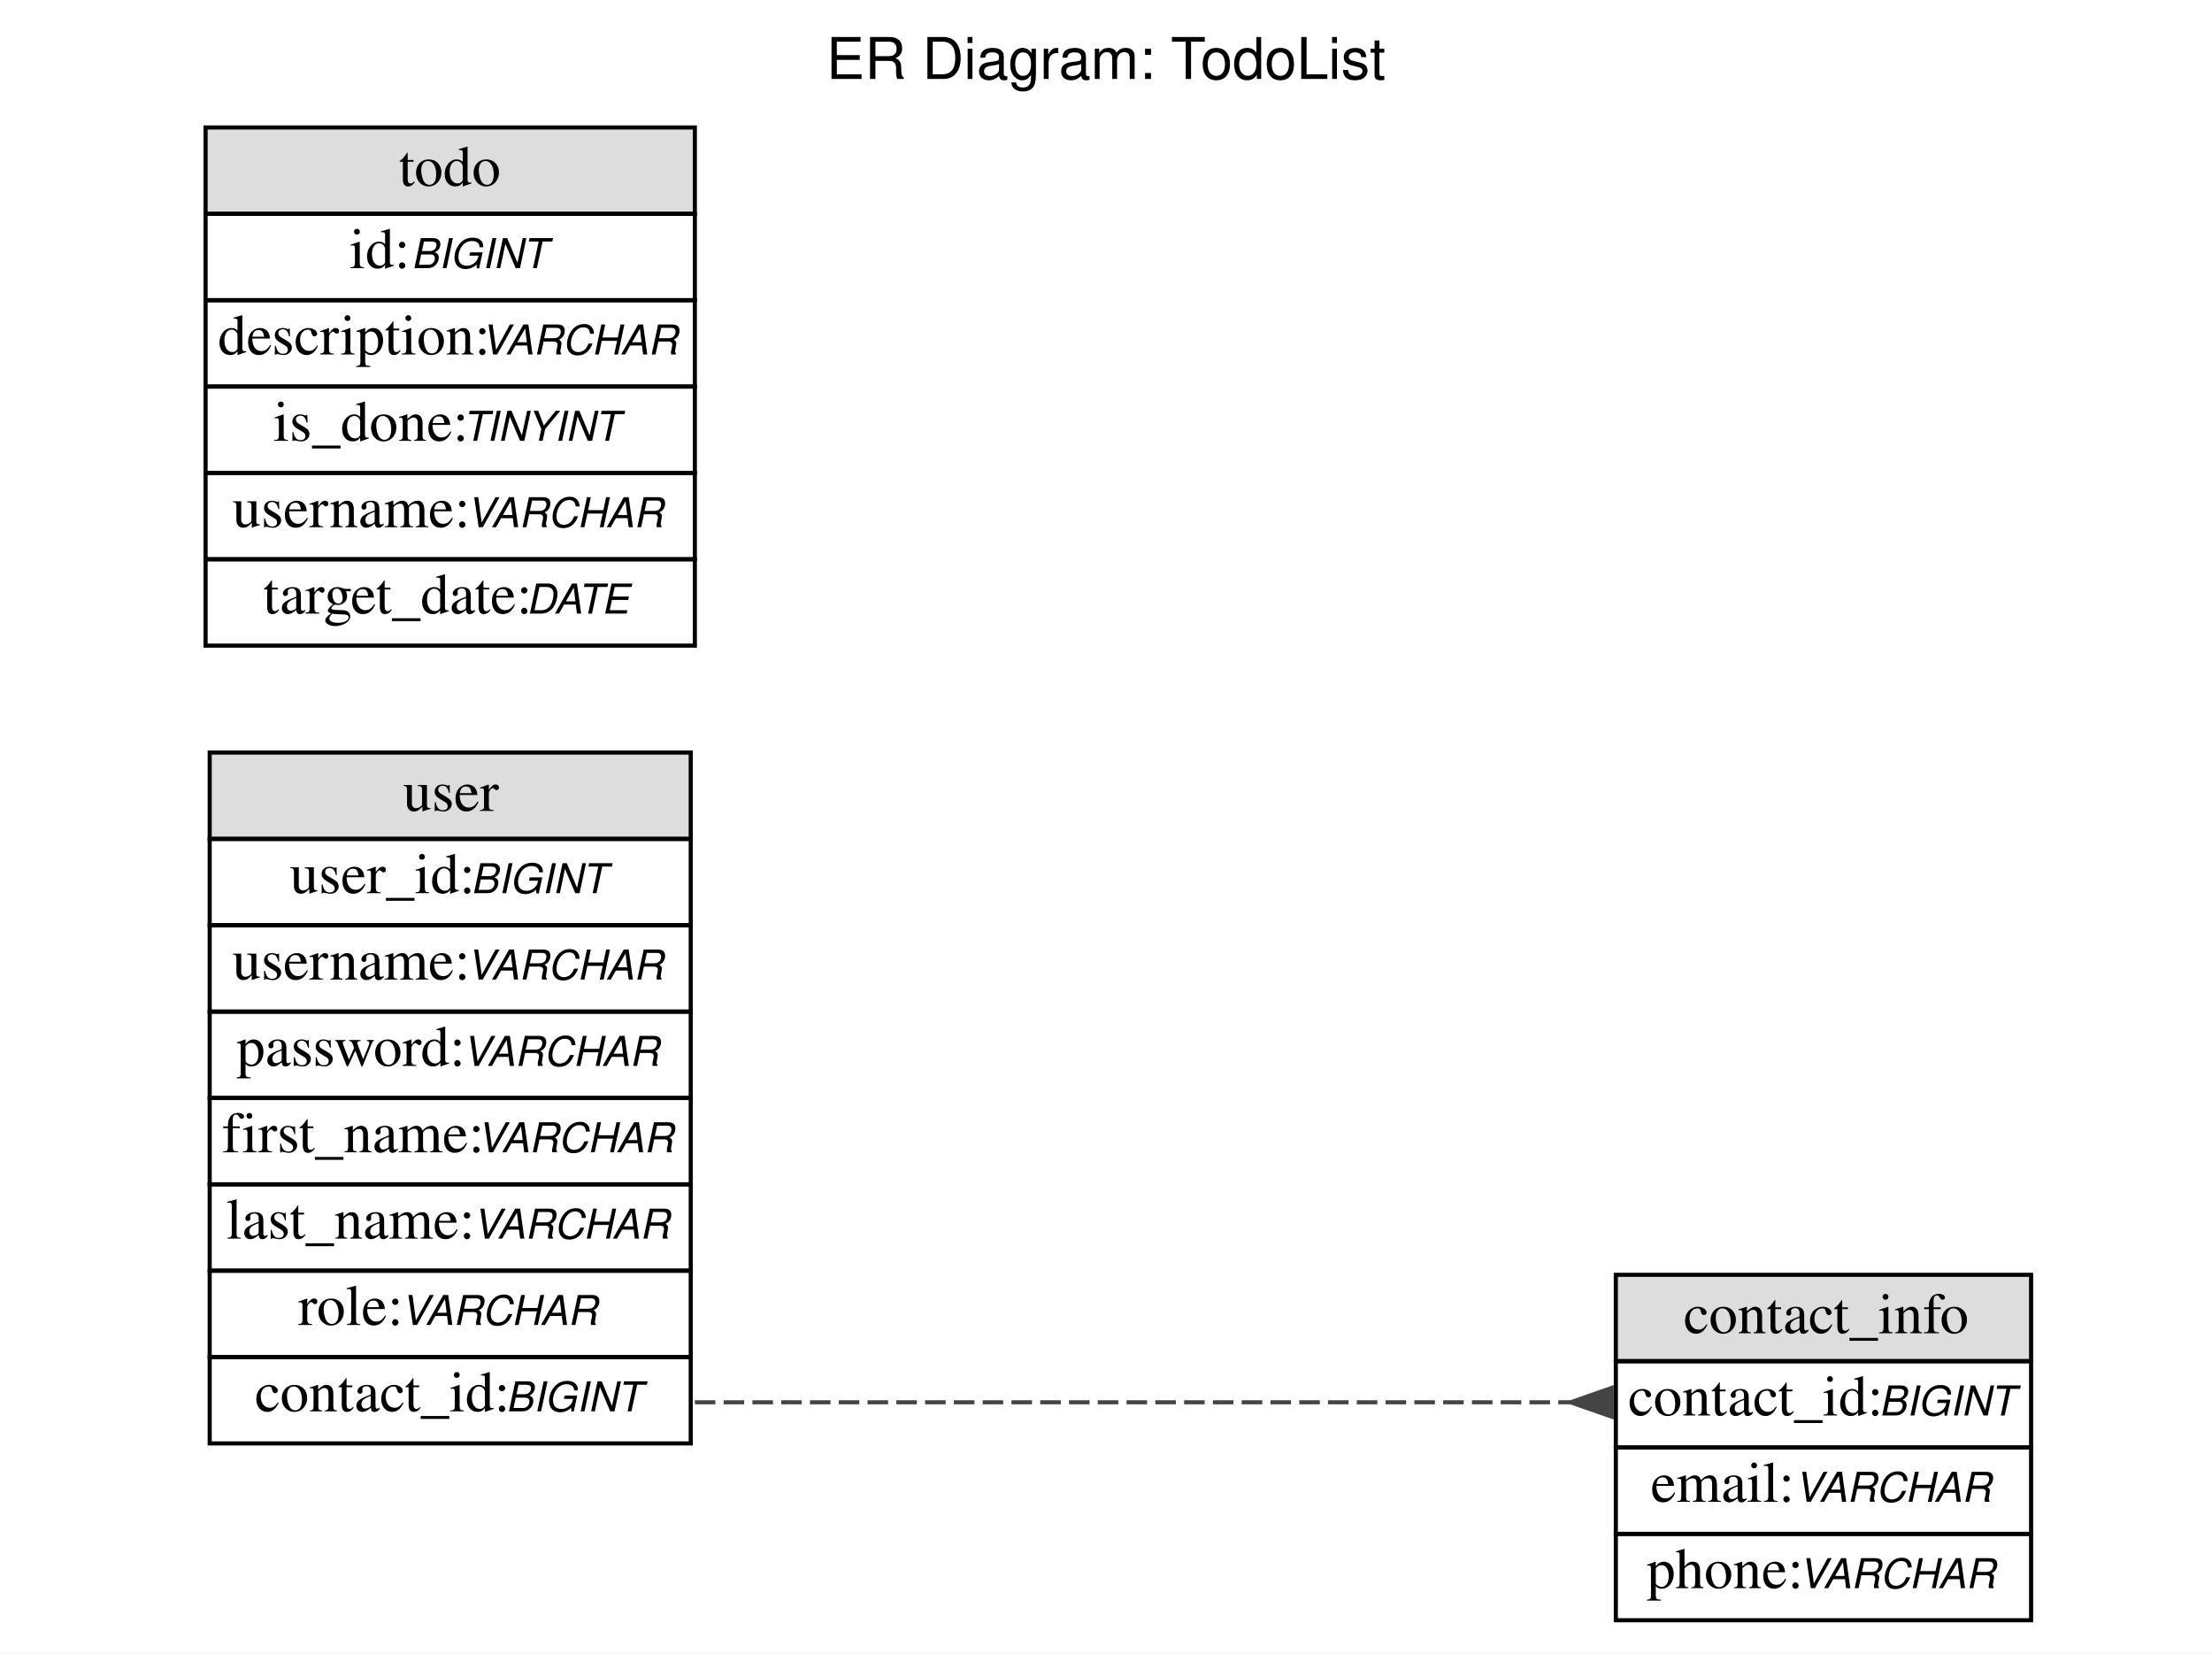
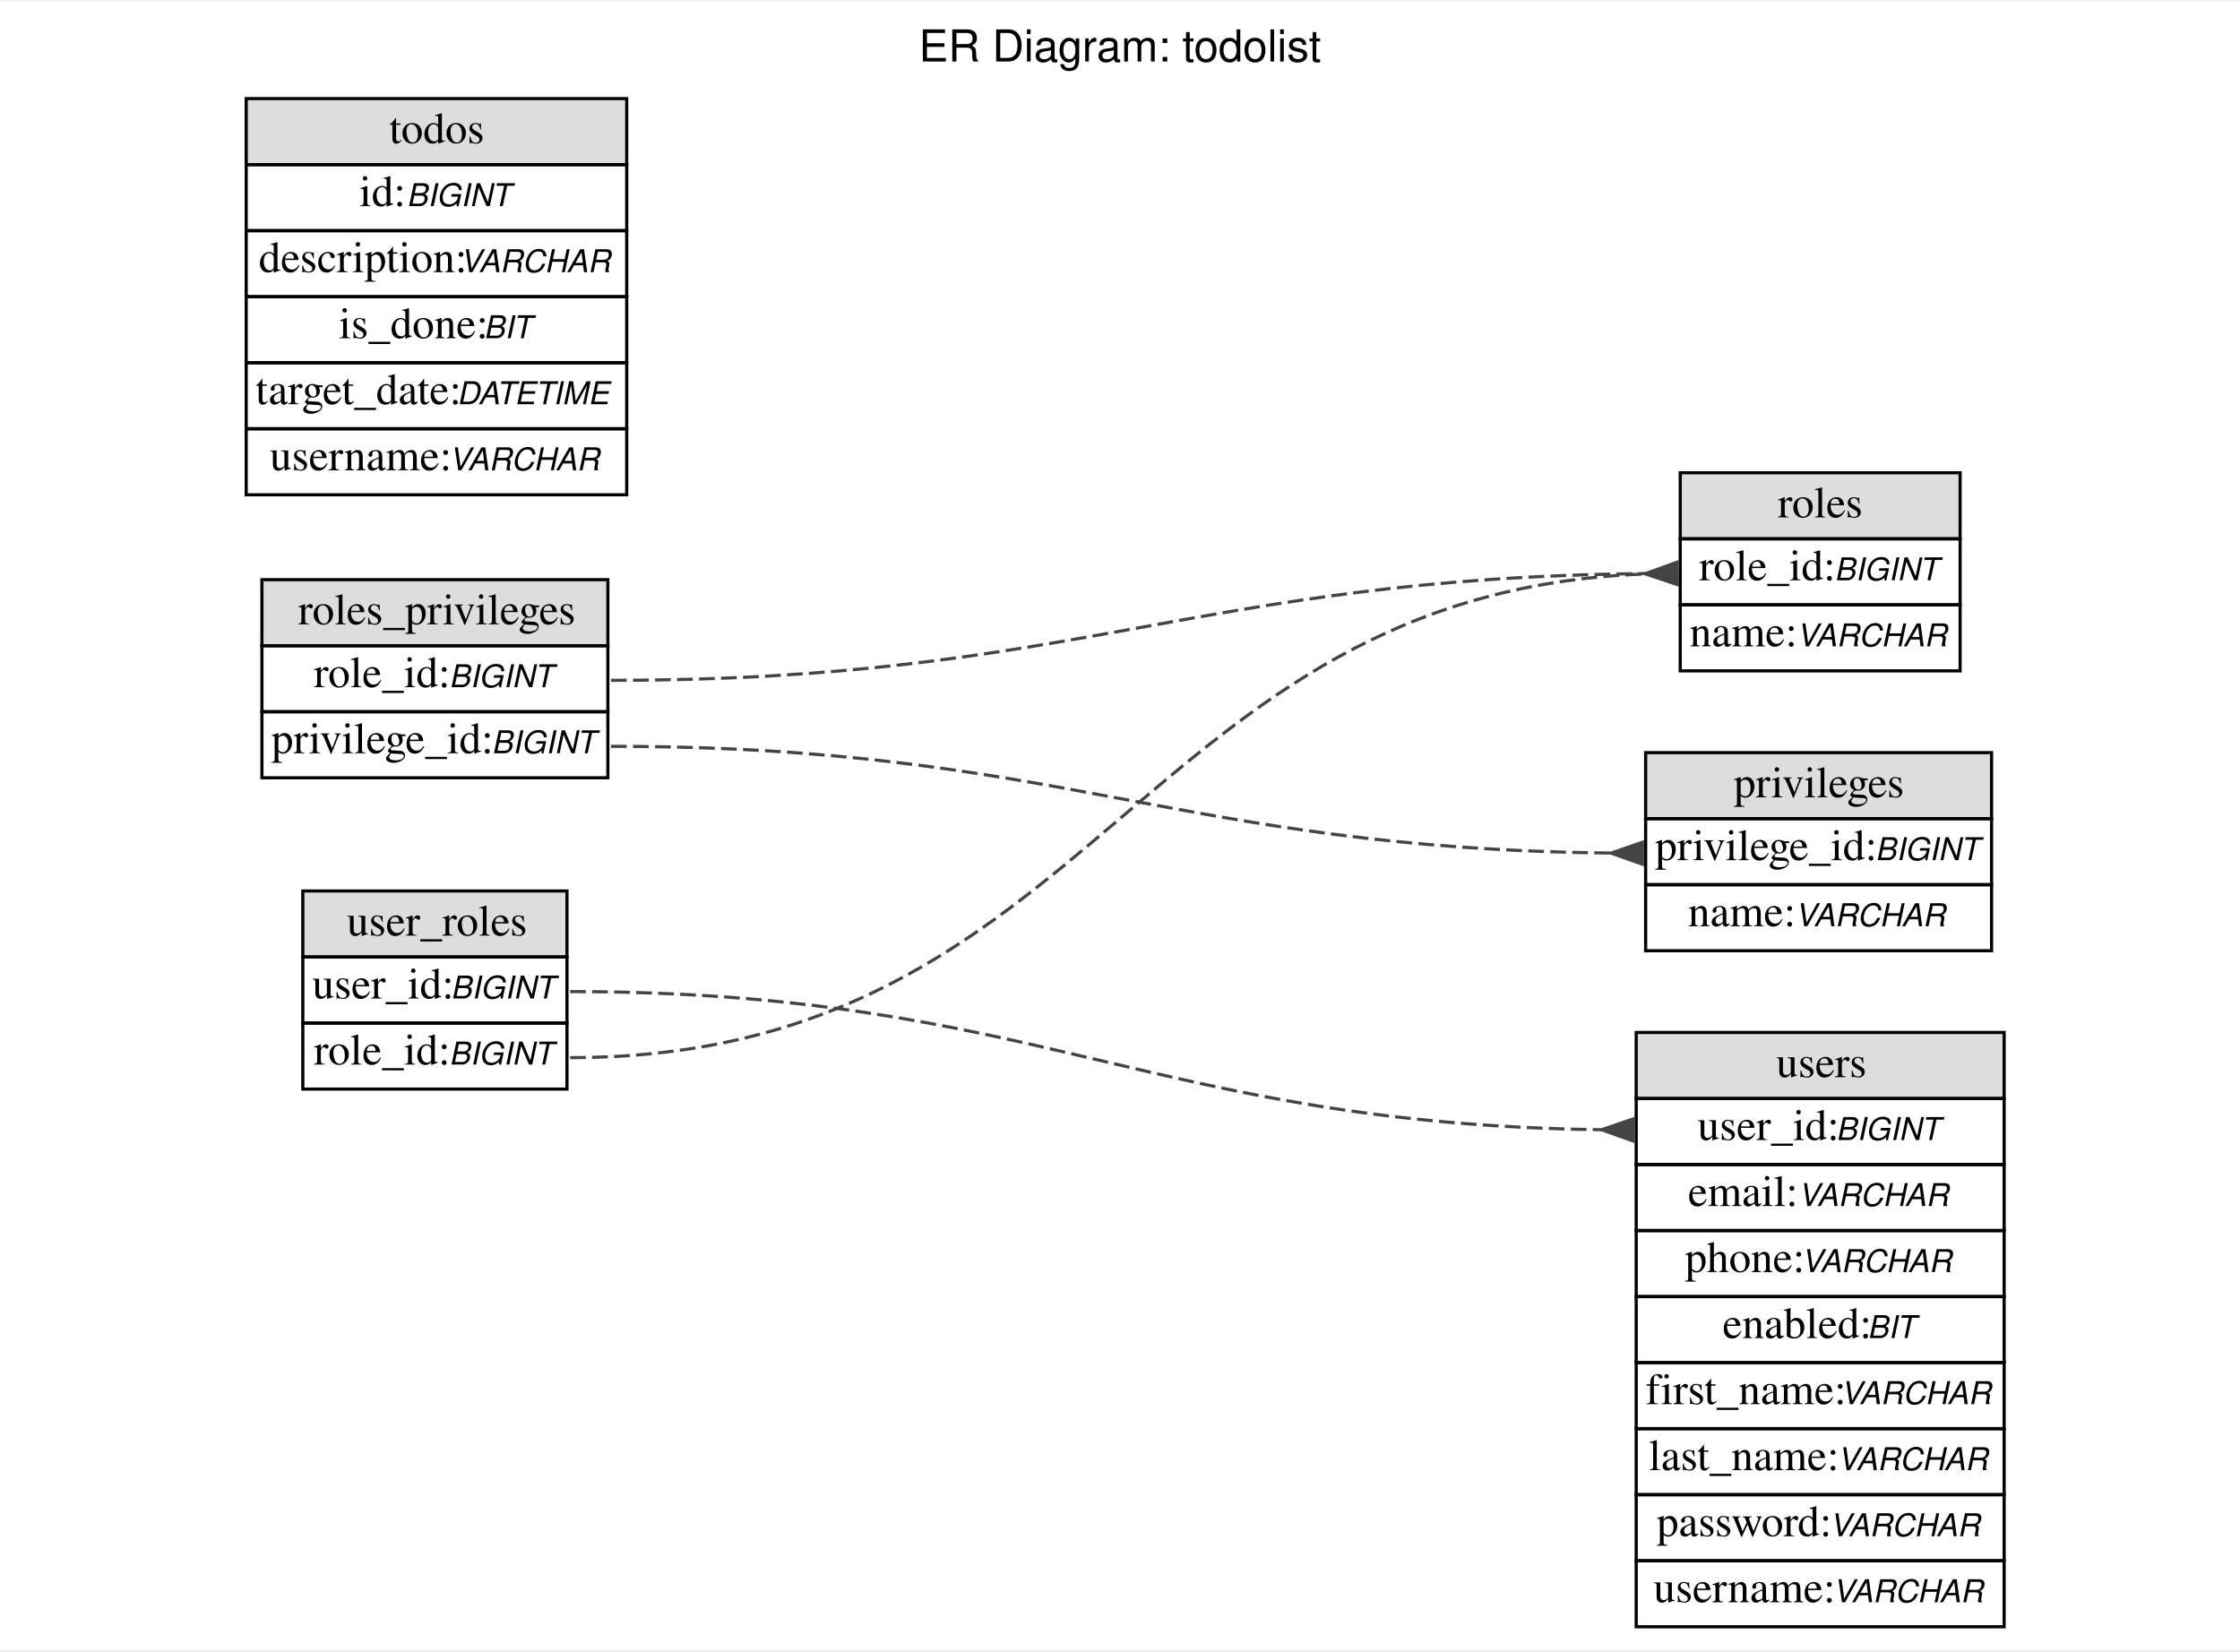
- <svg xmlns="http://www.w3.org/2000/svg" width="538pt" height="402pt" viewBox="0.00 0.00 538.00 402.00">
-   <g id="graph0" class="graph" transform="scale(1 1) rotate(0) translate(4 398)">
-     <polygon fill="white" stroke="transparent" points="-4,4 -4,-398 534,-398 534,4 -4,4" />
-     <text text-anchor="middle" x="265" y="-378.8" font-family="Helvetica,sans-Serif" font-size="14.00">ER Diagram: TodoList</text>
+ <svg xmlns="http://www.w3.org/2000/svg" width="712pt" height="525pt" viewBox="0.00 0.00 712.29 524.50">
+   <g id="graph0" class="graph" transform="scale(1 1) rotate(0) translate(4 520.5)">
+     <polygon fill="white" stroke="transparent" points="-4,4 -4,-520.5 708.29,-520.5 708.29,4 -4,4" />
+     <text text-anchor="middle" x="352.14" y="-501.3" font-family="Helvetica,sans-Serif" font-size="14.00">ER Diagram: todolist</text>
    <g id="node1" class="node">
-       <polygon fill="#dddddd" stroke="transparent" points="389,-67 389,-88 490,-88 490,-67 389,-67" />
-       <polygon fill="none" stroke="black" points="389,-67 389,-88 490,-88 490,-67 389,-67" />
-       <text text-anchor="start" x="405.5" y="-73.8" font-family="Times,serif" font-size="14.00">contact_info</text>
-       <polygon fill="none" stroke="black" points="389,-46 389,-67 490,-67 490,-46 389,-46" />
-       <text text-anchor="start" x="392" y="-53.8" font-family="Times,serif" font-size="14.00">contact_id:</text>
-       <text text-anchor="start" x="453" y="-53.8" font-family="Helvetica,sans-Serif" font-style="oblique" font-size="10.00">BIGINT</text>
-       <polygon fill="none" stroke="black" points="389,-25 389,-46 490,-46 490,-25 389,-25" />
-       <text text-anchor="start" x="397.5" y="-32.8" font-family="Times,serif" font-size="14.00">email:</text>
-       <text text-anchor="start" x="432.5" y="-32.8" font-family="Helvetica,sans-Serif" font-style="oblique" font-size="10.00">VARCHAR</text>
-       <polygon fill="none" stroke="black" points="389,-4 389,-25 490,-25 490,-4 389,-4" />
-       <text text-anchor="start" x="396.5" y="-11.8" font-family="Times,serif" font-size="14.00">phone:</text>
-       <text text-anchor="start" x="433.5" y="-11.8" font-family="Helvetica,sans-Serif" font-style="oblique" font-size="10.00">VARCHAR</text>
+       <polygon fill="#dddddd" stroke="transparent" points="519.29,-260.5 519.29,-281.5 629.29,-281.5 629.29,-260.5 519.29,-260.5" />
+       <polygon fill="none" stroke="black" points="519.29,-260.5 519.29,-281.5 629.29,-281.5 629.29,-260.5 519.29,-260.5" />
+       <text text-anchor="start" x="547.29" y="-267.3" font-family="Times,serif" font-size="14.00">privileges</text>
+       <polygon fill="none" stroke="black" points="519.29,-239.5 519.29,-260.5 629.29,-260.5 629.29,-239.5 519.29,-239.5" />
+       <text text-anchor="start" x="522.29" y="-247.3" font-family="Times,serif" font-size="14.00">privilege_id:</text>
+       <text text-anchor="start" x="592.29" y="-247.3" font-family="Helvetica,sans-Serif" font-style="oblique" font-size="10.00">BIGINT</text>
+       <polygon fill="none" stroke="black" points="519.29,-218.5 519.29,-239.5 629.29,-239.5 629.29,-218.5 519.29,-218.5" />
+       <text text-anchor="start" x="532.79" y="-226.3" font-family="Times,serif" font-size="14.00">name:</text>
+       <text text-anchor="start" x="566.79" y="-226.3" font-family="Helvetica,sans-Serif" font-style="oblique" font-size="10.00">VARCHAR</text>
    </g>
    <g id="node2" class="node">
-       <polygon fill="#dddddd" stroke="transparent" points="46,-346 46,-367 165,-367 165,-346 46,-346" />
-       <polygon fill="none" stroke="black" points="46,-346 46,-367 165,-367 165,-346 46,-346" />
-       <text text-anchor="start" x="93" y="-352.8" font-family="Times,serif" font-size="14.00">todo</text>
-       <polygon fill="none" stroke="black" points="46,-325 46,-346 165,-346 165,-325 46,-325" />
-       <text text-anchor="start" x="81" y="-332.8" font-family="Times,serif" font-size="14.00">id:</text>
-       <text text-anchor="start" x="96" y="-332.8" font-family="Helvetica,sans-Serif" font-style="oblique" font-size="10.00">BIGINT</text>
-       <polygon fill="none" stroke="black" points="46,-304 46,-325 165,-325 165,-304 46,-304" />
-       <text text-anchor="start" x="49" y="-311.8" font-family="Times,serif" font-size="14.00">description:</text>
-       <text text-anchor="start" x="113" y="-311.8" font-family="Helvetica,sans-Serif" font-style="oblique" font-size="10.00">VARCHAR</text>
-       <polygon fill="none" stroke="black" points="46,-283 46,-304 165,-304 165,-283 46,-283" />
-       <text text-anchor="start" x="62.5" y="-290.8" font-family="Times,serif" font-size="14.00">is_done:</text>
-       <text text-anchor="start" x="108.5" y="-290.8" font-family="Helvetica,sans-Serif" font-style="oblique" font-size="10.00">TINYINT</text>
-       <polygon fill="none" stroke="black" points="46,-262 46,-283 165,-283 165,-262 46,-262" />
-       <text text-anchor="start" x="52.5" y="-269.8" font-family="Times,serif" font-size="14.00">username:</text>
-       <text text-anchor="start" x="109.5" y="-269.8" font-family="Helvetica,sans-Serif" font-style="oblique" font-size="10.00">VARCHAR</text>
-       <polygon fill="none" stroke="black" points="46,-241 46,-262 165,-262 165,-241 46,-241" />
-       <text text-anchor="start" x="60" y="-248.8" font-family="Times,serif" font-size="14.00">target_date:</text>
-       <text text-anchor="start" x="124" y="-248.8" font-family="Helvetica,sans-Serif" font-style="oblique" font-size="10.00">DATE</text>
+       <polygon fill="#dddddd" stroke="transparent" points="530.29,-349.5 530.29,-370.5 619.29,-370.5 619.29,-349.5 530.29,-349.5" />
+       <polygon fill="none" stroke="black" points="530.29,-349.5 530.29,-370.5 619.29,-370.5 619.29,-349.5 530.29,-349.5" />
+       <text text-anchor="start" x="561.29" y="-356.3" font-family="Times,serif" font-size="14.00">roles</text>
+       <polygon fill="none" stroke="black" points="530.29,-328.5 530.29,-349.5 619.29,-349.5 619.29,-328.5 530.29,-328.5" />
+       <text text-anchor="start" x="536.29" y="-336.3" font-family="Times,serif" font-size="14.00">role_id:</text>
+       <text text-anchor="start" x="579.29" y="-336.3" font-family="Helvetica,sans-Serif" font-style="oblique" font-size="10.00">BIGINT</text>
+       <polygon fill="none" stroke="black" points="530.29,-307.5 530.29,-328.5 619.29,-328.5 619.29,-307.5 530.29,-307.5" />
+       <text text-anchor="start" x="533.29" y="-315.3" font-family="Times,serif" font-size="14.00">name:</text>
+       <text text-anchor="start" x="567.29" y="-315.3" font-family="Helvetica,sans-Serif" font-style="oblique" font-size="10.00">VARCHAR</text>
    </g>
    <g id="node3" class="node">
-       <polygon fill="#dddddd" stroke="transparent" points="47,-194 47,-215 164,-215 164,-194 47,-194" />
-       <polygon fill="none" stroke="black" points="47,-194 47,-215 164,-215 164,-194 47,-194" />
-       <text text-anchor="start" x="94" y="-200.8" font-family="Times,serif" font-size="14.00">user</text>
-       <polygon fill="none" stroke="black" points="47,-173 47,-194 164,-194 164,-173 47,-173" />
-       <text text-anchor="start" x="66.5" y="-180.8" font-family="Times,serif" font-size="14.00">user_id:</text>
-       <text text-anchor="start" x="110.5" y="-180.8" font-family="Helvetica,sans-Serif" font-style="oblique" font-size="10.00">BIGINT</text>
-       <polygon fill="none" stroke="black" points="47,-152 47,-173 164,-173 164,-152 47,-152" />
-       <text text-anchor="start" x="52.5" y="-159.8" font-family="Times,serif" font-size="14.00">username:</text>
-       <text text-anchor="start" x="109.5" y="-159.8" font-family="Helvetica,sans-Serif" font-style="oblique" font-size="10.00">VARCHAR</text>
-       <polygon fill="none" stroke="black" points="47,-131 47,-152 164,-152 164,-131 47,-131" />
-       <text text-anchor="start" x="53.5" y="-138.8" font-family="Times,serif" font-size="14.00">password:</text>
-       <text text-anchor="start" x="108.5" y="-138.8" font-family="Helvetica,sans-Serif" font-style="oblique" font-size="10.00">VARCHAR</text>
-       <polygon fill="none" stroke="black" points="47,-110 47,-131 164,-131 164,-110 47,-110" />
-       <text text-anchor="start" x="50" y="-117.8" font-family="Times,serif" font-size="14.00">first_name:</text>
-       <text text-anchor="start" x="112" y="-117.8" font-family="Helvetica,sans-Serif" font-style="oblique" font-size="10.00">VARCHAR</text>
-       <polygon fill="none" stroke="black" points="47,-89 47,-110 164,-110 164,-89 47,-89" />
-       <text text-anchor="start" x="51" y="-96.8" font-family="Times,serif" font-size="14.00">last_name:</text>
-       <text text-anchor="start" x="111" y="-96.8" font-family="Helvetica,sans-Serif" font-style="oblique" font-size="10.00">VARCHAR</text>
-       <polygon fill="none" stroke="black" points="47,-68 47,-89 164,-89 164,-68 47,-68" />
-       <text text-anchor="start" x="68.5" y="-75.8" font-family="Times,serif" font-size="14.00">role:</text>
-       <text text-anchor="start" x="93.5" y="-75.8" font-family="Helvetica,sans-Serif" font-style="oblique" font-size="10.00">VARCHAR</text>
-       <polygon fill="none" stroke="black" points="47,-47 47,-68 164,-68 164,-47 47,-47" />
-       <text text-anchor="start" x="58" y="-54.8" font-family="Times,serif" font-size="14.00">contact_id:</text>
-       <text text-anchor="start" x="119" y="-54.8" font-family="Helvetica,sans-Serif" font-style="oblique" font-size="10.00">BIGINT</text>
+       <polygon fill="#dddddd" stroke="transparent" points="79.29,-315.5 79.29,-336.5 189.29,-336.5 189.29,-315.5 79.29,-315.5" />
+       <polygon fill="none" stroke="black" points="79.29,-315.5 79.29,-336.5 189.29,-336.5 189.29,-315.5 79.29,-315.5" />
+       <text text-anchor="start" x="90.79" y="-322.3" font-family="Times,serif" font-size="14.00">roles_privileges</text>
+       <polygon fill="none" stroke="black" points="79.29,-294.5 79.29,-315.5 189.29,-315.5 189.29,-294.5 79.29,-294.5" />
+       <text text-anchor="start" x="95.79" y="-302.3" font-family="Times,serif" font-size="14.00">role_id:</text>
+       <text text-anchor="start" x="138.79" y="-302.3" font-family="Helvetica,sans-Serif" font-style="oblique" font-size="10.00">BIGINT</text>
+       <polygon fill="none" stroke="black" points="79.29,-273.5 79.29,-294.5 189.29,-294.5 189.29,-273.5 79.29,-273.5" />
+       <text text-anchor="start" x="82.29" y="-281.3" font-family="Times,serif" font-size="14.00">privilege_id:</text>
+       <text text-anchor="start" x="152.29" y="-281.3" font-family="Helvetica,sans-Serif" font-style="oblique" font-size="10.00">BIGINT</text>
    </g>
    <g id="edge1" class="edge">
-       <path fill="none" stroke="#444444" stroke-dasharray="5,2" d="M165,-57C260.63,-57 287.05,-57 377.82,-57" />
-       <polygon fill="#444444" stroke="#444444" points="388,-60.5 378,-57 388,-53.5 388,-60.5" />
+       <path fill="none" stroke="#444444" stroke-dasharray="5,2" d="M190.29,-283.5C333.41,-283.5 370.03,-251.08 508.16,-249.56" />
+       <polygon fill="#444444" stroke="#444444" points="518.3,-253 508.29,-249.55 518.27,-246 518.3,-253" />
+     </g>
+     <g id="edge2" class="edge">
+       <path fill="none" stroke="#444444" stroke-dasharray="5,2" d="M190.29,-304.5C338.31,-304.5 376.18,-336.99 519.25,-338.45" />
+       <polygon fill="#444444" stroke="#444444" points="529.27,-342 519.29,-338.45 529.3,-335 529.27,-342" />
+     </g>
+     <g id="node4" class="node">
+       <polygon fill="#dddddd" stroke="transparent" points="74.29,-468.5 74.29,-489.5 195.29,-489.5 195.29,-468.5 74.29,-468.5" />
+       <polygon fill="none" stroke="black" points="74.29,-468.5 74.29,-489.5 195.29,-489.5 195.29,-468.5 74.29,-468.5" />
+       <text text-anchor="start" x="119.79" y="-475.3" font-family="Times,serif" font-size="14.00">todos</text>
+       <polygon fill="none" stroke="black" points="74.29,-447.5 74.29,-468.5 195.29,-468.5 195.29,-447.5 74.29,-447.5" />
+       <text text-anchor="start" x="110.29" y="-455.3" font-family="Times,serif" font-size="14.00">id:</text>
+       <text text-anchor="start" x="125.29" y="-455.3" font-family="Helvetica,sans-Serif" font-style="oblique" font-size="10.00">BIGINT</text>
+       <polygon fill="none" stroke="black" points="74.29,-426.5 74.29,-447.5 195.29,-447.5 195.29,-426.5 74.29,-426.5" />
+       <text text-anchor="start" x="78.29" y="-434.3" font-family="Times,serif" font-size="14.00">description:</text>
+       <text text-anchor="start" x="142.29" y="-434.3" font-family="Helvetica,sans-Serif" font-style="oblique" font-size="10.00">VARCHAR</text>
+       <polygon fill="none" stroke="black" points="74.29,-405.5 74.29,-426.5 195.29,-426.5 195.29,-405.5 74.29,-405.5" />
+       <text text-anchor="start" x="103.79" y="-413.3" font-family="Times,serif" font-size="14.00">is_done:</text>
+       <text text-anchor="start" x="149.79" y="-413.3" font-family="Helvetica,sans-Serif" font-style="oblique" font-size="10.00">BIT</text>
+       <polygon fill="none" stroke="black" points="74.29,-384.5 74.29,-405.5 195.29,-405.5 195.29,-384.5 74.29,-384.5" />
+       <text text-anchor="start" x="77.29" y="-392.3" font-family="Times,serif" font-size="14.00">target_date:</text>
+       <text text-anchor="start" x="141.29" y="-392.3" font-family="Helvetica,sans-Serif" font-style="oblique" font-size="10.00">DATETIME</text>
+       <polygon fill="none" stroke="black" points="74.29,-363.5 74.29,-384.5 195.29,-384.5 195.29,-363.5 74.29,-363.5" />
+       <text text-anchor="start" x="81.79" y="-371.3" font-family="Times,serif" font-size="14.00">username:</text>
+       <text text-anchor="start" x="138.79" y="-371.3" font-family="Helvetica,sans-Serif" font-style="oblique" font-size="10.00">VARCHAR</text>
+     </g>
+     <g id="node5" class="node">
+       <polygon fill="#dddddd" stroke="transparent" points="92.29,-216.5 92.29,-237.5 176.29,-237.5 176.29,-216.5 92.29,-216.5" />
+       <polygon fill="none" stroke="black" points="92.29,-216.5 92.29,-237.5 176.29,-237.5 176.29,-216.5 92.29,-216.5" />
+       <text text-anchor="start" x="106.29" y="-223.3" font-family="Times,serif" font-size="14.00">user_roles</text>
+       <polygon fill="none" stroke="black" points="92.29,-195.5 92.29,-216.5 176.29,-216.5 176.29,-195.5 92.29,-195.5" />
+       <text text-anchor="start" x="95.29" y="-203.3" font-family="Times,serif" font-size="14.00">user_id:</text>
+       <text text-anchor="start" x="139.29" y="-203.3" font-family="Helvetica,sans-Serif" font-style="oblique" font-size="10.00">BIGINT</text>
+       <polygon fill="none" stroke="black" points="92.29,-174.5 92.29,-195.5 176.29,-195.5 176.29,-174.5 92.29,-174.5" />
+       <text text-anchor="start" x="95.79" y="-182.3" font-family="Times,serif" font-size="14.00">role_id:</text>
+       <text text-anchor="start" x="138.79" y="-182.3" font-family="Helvetica,sans-Serif" font-style="oblique" font-size="10.00">BIGINT</text>
+     </g>
+     <g id="edge3" class="edge">
+       <path fill="none" stroke="#444444" stroke-dasharray="5,2" d="M177.29,-184.5C344.55,-184.5 358.03,-332.25 518.98,-338.31" />
+       <polygon fill="#444444" stroke="#444444" points="529.22,-342 519.29,-338.31 529.35,-335 529.22,-342" />
+     </g>
+     <g id="node6" class="node">
+       <polygon fill="#dddddd" stroke="transparent" points="516.29,-171.5 516.29,-192.5 633.29,-192.5 633.29,-171.5 516.29,-171.5" />
+       <polygon fill="none" stroke="black" points="516.29,-171.5 516.29,-192.5 633.29,-192.5 633.29,-171.5 516.29,-171.5" />
+       <text text-anchor="start" x="560.79" y="-178.3" font-family="Times,serif" font-size="14.00">users</text>
+       <polygon fill="none" stroke="black" points="516.29,-150.5 516.29,-171.5 633.29,-171.5 633.29,-150.5 516.29,-150.5" />
+       <text text-anchor="start" x="535.79" y="-158.3" font-family="Times,serif" font-size="14.00">user_id:</text>
+       <text text-anchor="start" x="579.79" y="-158.3" font-family="Helvetica,sans-Serif" font-style="oblique" font-size="10.00">BIGINT</text>
+       <polygon fill="none" stroke="black" points="516.29,-129.5 516.29,-150.5 633.29,-150.5 633.29,-129.5 516.29,-129.5" />
+       <text text-anchor="start" x="532.79" y="-137.3" font-family="Times,serif" font-size="14.00">email:</text>
+       <text text-anchor="start" x="567.79" y="-137.3" font-family="Helvetica,sans-Serif" font-style="oblique" font-size="10.00">VARCHAR</text>
+       <polygon fill="none" stroke="black" points="516.29,-108.5 516.29,-129.5 633.29,-129.5 633.29,-108.5 516.29,-108.5" />
+       <text text-anchor="start" x="531.79" y="-116.3" font-family="Times,serif" font-size="14.00">phone:</text>
+       <text text-anchor="start" x="568.79" y="-116.3" font-family="Helvetica,sans-Serif" font-style="oblique" font-size="10.00">VARCHAR</text>
+       <polygon fill="none" stroke="black" points="516.29,-87.5 516.29,-108.5 633.29,-108.5 633.29,-87.5 516.29,-87.5" />
+       <text text-anchor="start" x="543.79" y="-95.3" font-family="Times,serif" font-size="14.00">enabled:</text>
+       <text text-anchor="start" x="589.79" y="-95.3" font-family="Helvetica,sans-Serif" font-style="oblique" font-size="10.00">BIT</text>
+       <polygon fill="none" stroke="black" points="516.29,-66.5 516.29,-87.5 633.29,-87.5 633.29,-66.5 516.29,-66.5" />
+       <text text-anchor="start" x="519.29" y="-74.3" font-family="Times,serif" font-size="14.00">first_name:</text>
+       <text text-anchor="start" x="581.29" y="-74.3" font-family="Helvetica,sans-Serif" font-style="oblique" font-size="10.00">VARCHAR</text>
+       <polygon fill="none" stroke="black" points="516.29,-45.5 516.29,-66.5 633.29,-66.5 633.29,-45.5 516.29,-45.5" />
+       <text text-anchor="start" x="520.29" y="-53.3" font-family="Times,serif" font-size="14.00">last_name:</text>
+       <text text-anchor="start" x="580.29" y="-53.3" font-family="Helvetica,sans-Serif" font-style="oblique" font-size="10.00">VARCHAR</text>
+       <polygon fill="none" stroke="black" points="516.29,-24.5 516.29,-45.5 633.29,-45.5 633.29,-24.5 516.29,-24.5" />
+       <text text-anchor="start" x="522.79" y="-32.3" font-family="Times,serif" font-size="14.00">password:</text>
+       <text text-anchor="start" x="577.79" y="-32.3" font-family="Helvetica,sans-Serif" font-style="oblique" font-size="10.00">VARCHAR</text>
+       <polygon fill="none" stroke="black" points="516.29,-3.5 516.29,-24.5 633.29,-24.5 633.29,-3.5 516.29,-3.5" />
+       <text text-anchor="start" x="521.79" y="-11.3" font-family="Times,serif" font-size="14.00">username:</text>
+       <text text-anchor="start" x="578.79" y="-11.3" font-family="Helvetica,sans-Serif" font-style="oblique" font-size="10.00">VARCHAR</text>
+     </g>
+     <g id="edge4" class="edge">
+       <path fill="none" stroke="#444444" stroke-dasharray="5,2" d="M177.29,-205.5C325.37,-205.5 362.16,-163.45 505.25,-161.57" />
+       <polygon fill="#444444" stroke="#444444" points="515.31,-165 505.29,-161.57 515.26,-158 515.31,-165" />
    </g>
  </g>
</svg>
